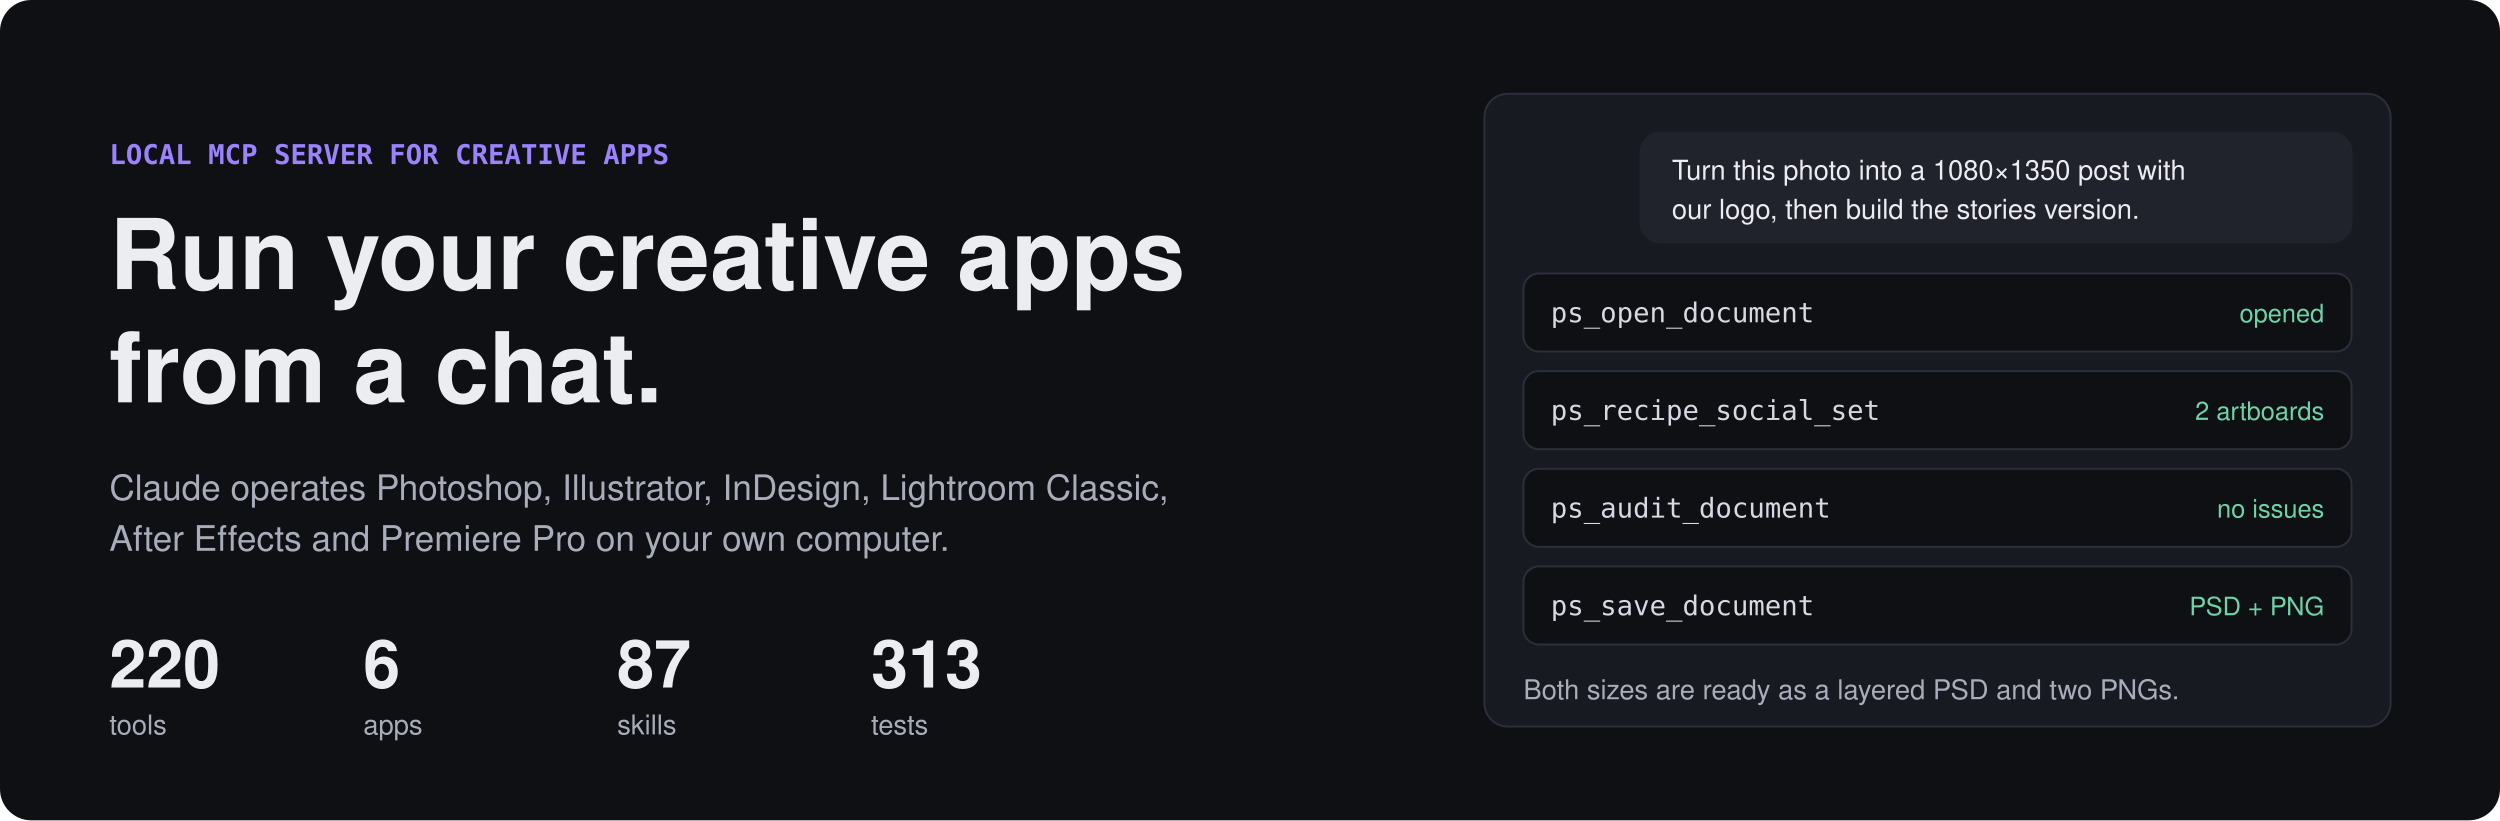
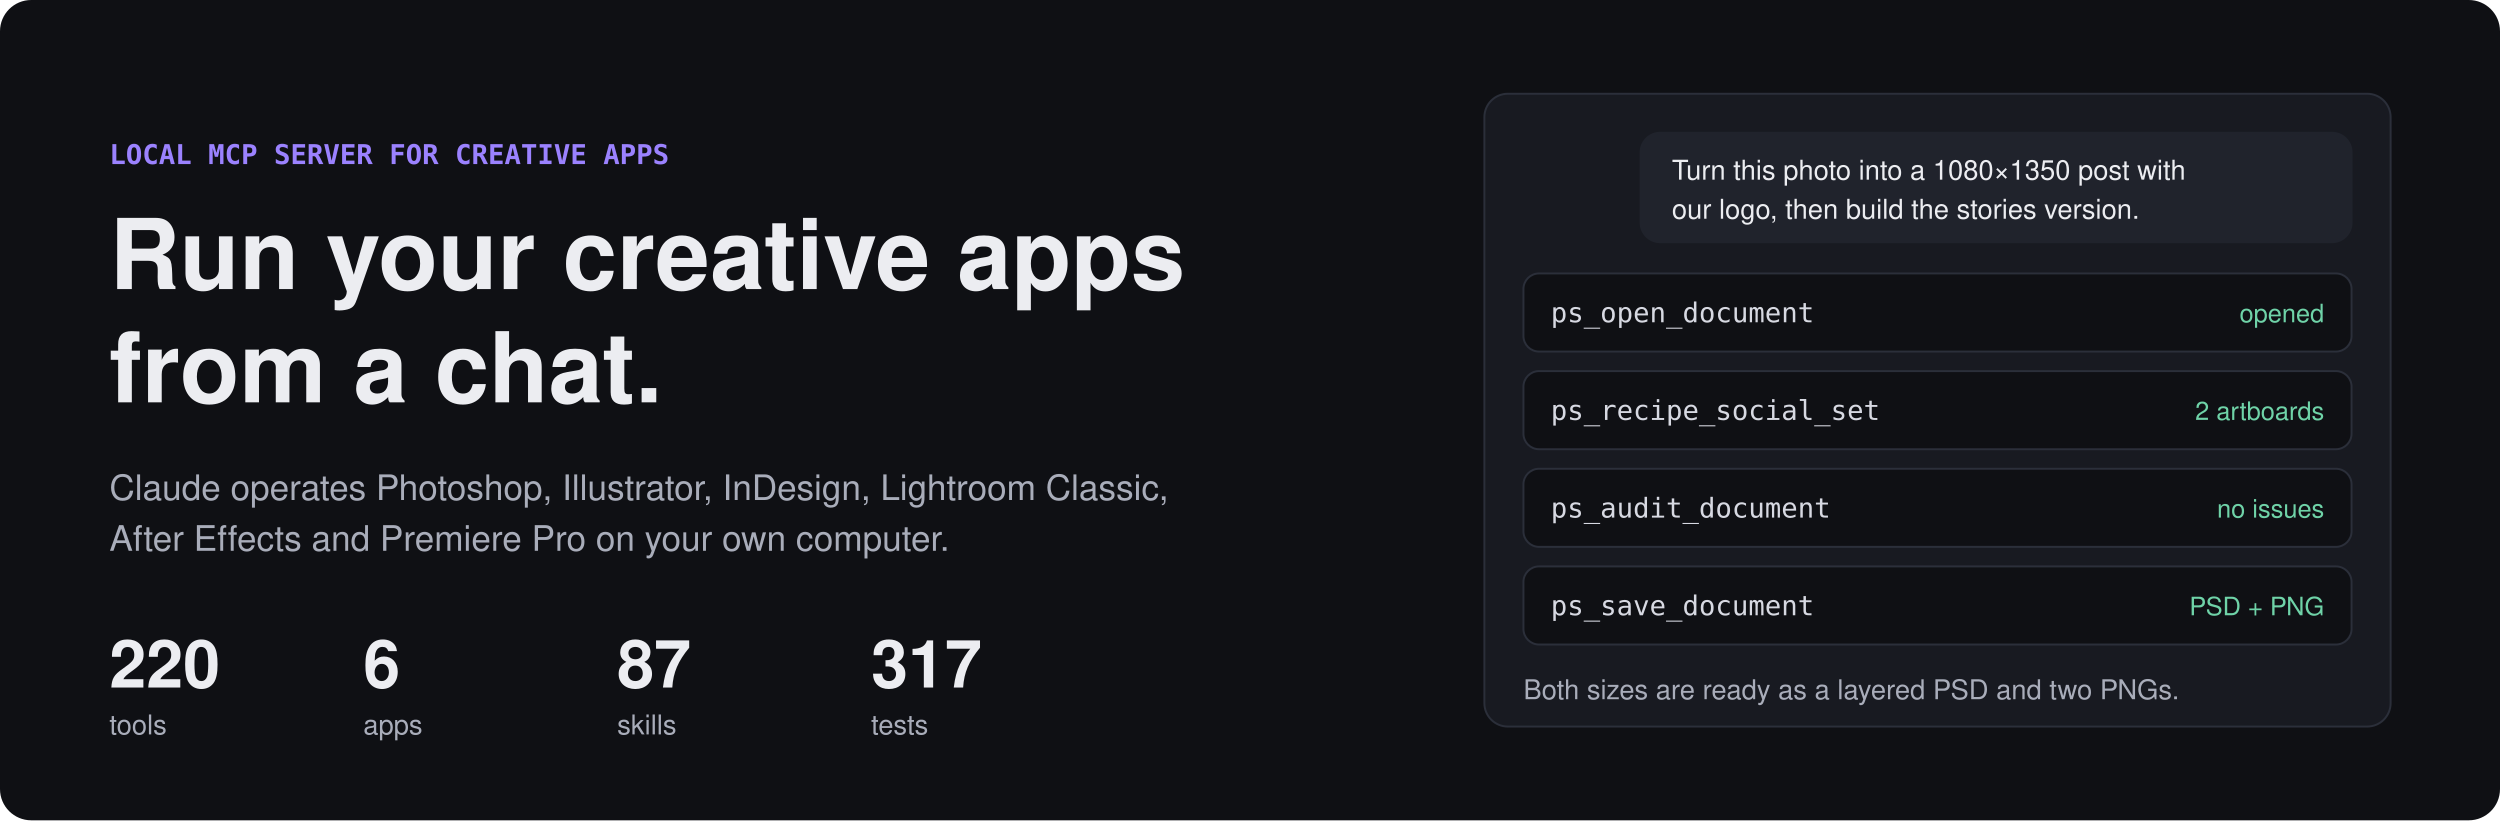
- <svg xmlns="http://www.w3.org/2000/svg" width="1280" height="420" viewBox="0 0 1280 420" role="img" aria-label="Run your creative apps from a chat: 220 tools, 6 apps, 87 skills, 313 tests">
+ <svg xmlns="http://www.w3.org/2000/svg" width="1280" height="420" viewBox="0 0 1280 420" role="img" aria-label="Run your creative apps from a chat: 220 tools, 6 apps, 87 skills, 317 tests">
  <rect width="1280" height="420" rx="16" fill="#0F1014" />
  <text x="56" y="84" font-family="Consolas, 'SF Mono', Menlo, monospace" font-size="14" font-weight="600" fill="#9B82FF" text-anchor="start">LOCAL MCP SERVER FOR CREATIVE APPS</text>
  <text x="56" y="148" font-family="'Segoe UI', 'Helvetica Neue', Helvetica, Arial, sans-serif" font-size="50" font-weight="600" fill="#ECEDF1" text-anchor="start">Run your creative apps</text>
  <text x="56" y="206" font-family="'Segoe UI', 'Helvetica Neue', Helvetica, Arial, sans-serif" font-size="50" font-weight="600" fill="#ECEDF1" text-anchor="start">from a chat.</text>
  <text x="56" y="256" font-family="'Segoe UI', 'Helvetica Neue', Helvetica, Arial, sans-serif" font-size="18" font-weight="400" fill="#A9ADBA" text-anchor="start">Claude operates Photoshop, Illustrator, InDesign, Lightroom Classic,</text>
  <text x="56" y="282" font-family="'Segoe UI', 'Helvetica Neue', Helvetica, Arial, sans-serif" font-size="18" font-weight="400" fill="#A9ADBA" text-anchor="start">After Effects and Premiere Pro on your own computer.</text>
  <text x="56" y="352" font-family="'Segoe UI', 'Helvetica Neue', Helvetica, Arial, sans-serif" font-size="34" font-weight="600" fill="#ECEDF1" text-anchor="start">220</text>
  <text x="56" y="376" font-family="'Segoe UI', 'Helvetica Neue', Helvetica, Arial, sans-serif" font-size="14" font-weight="400" fill="#A9ADBA" text-anchor="start">tools</text>
  <text x="186" y="352" font-family="'Segoe UI', 'Helvetica Neue', Helvetica, Arial, sans-serif" font-size="34" font-weight="600" fill="#ECEDF1" text-anchor="start">6</text>
  <text x="186" y="376" font-family="'Segoe UI', 'Helvetica Neue', Helvetica, Arial, sans-serif" font-size="14" font-weight="400" fill="#A9ADBA" text-anchor="start">apps</text>
  <text x="316" y="352" font-family="'Segoe UI', 'Helvetica Neue', Helvetica, Arial, sans-serif" font-size="34" font-weight="600" fill="#ECEDF1" text-anchor="start">87</text>
  <text x="316" y="376" font-family="'Segoe UI', 'Helvetica Neue', Helvetica, Arial, sans-serif" font-size="14" font-weight="400" fill="#A9ADBA" text-anchor="start">skills</text>
-   <text x="446" y="352" font-family="'Segoe UI', 'Helvetica Neue', Helvetica, Arial, sans-serif" font-size="34" font-weight="600" fill="#ECEDF1" text-anchor="start">313</text>
+   <text x="446" y="352" font-family="'Segoe UI', 'Helvetica Neue', Helvetica, Arial, sans-serif" font-size="34" font-weight="600" fill="#ECEDF1" text-anchor="start">317</text>
  <text x="446" y="376" font-family="'Segoe UI', 'Helvetica Neue', Helvetica, Arial, sans-serif" font-size="14" font-weight="400" fill="#A9ADBA" text-anchor="start">tests</text>
  <rect x="760" y="48" width="464" height="324" rx="12" fill="#181A21" stroke="#2B2F3A" />
  <rect x="840" y="68" width="364" height="56" rx="10" fill="#20232C" stroke="#20232C" />
  <text x="856" y="92" font-family="'Segoe UI', 'Helvetica Neue', Helvetica, Arial, sans-serif" font-size="14" font-weight="400" fill="#ECEDF1" text-anchor="start">Turn this photo into a 1080×1350 post with</text>
  <text x="856" y="112" font-family="'Segoe UI', 'Helvetica Neue', Helvetica, Arial, sans-serif" font-size="14" font-weight="400" fill="#ECEDF1" text-anchor="start">our logo, then build the stories version.</text>
  <rect x="780" y="140" width="424" height="40" rx="8" fill="#0F1014" stroke="#2B2F3A" />
  <text x="794" y="165" font-family="Consolas, 'SF Mono', Menlo, monospace" font-size="14" font-weight="400" fill="#D7D9E2" text-anchor="start">ps_open_document</text>
  <text x="1190" y="165" font-family="'Segoe UI', 'Helvetica Neue', Helvetica, Arial, sans-serif" font-size="13" font-weight="400" fill="#6FD3A8" text-anchor="end">opened</text>
  <rect x="780" y="190" width="424" height="40" rx="8" fill="#0F1014" stroke="#2B2F3A" />
  <text x="794" y="215" font-family="Consolas, 'SF Mono', Menlo, monospace" font-size="14" font-weight="400" fill="#D7D9E2" text-anchor="start">ps_recipe_social_set</text>
  <text x="1190" y="215" font-family="'Segoe UI', 'Helvetica Neue', Helvetica, Arial, sans-serif" font-size="13" font-weight="400" fill="#6FD3A8" text-anchor="end">2 artboards</text>
  <rect x="780" y="240" width="424" height="40" rx="8" fill="#0F1014" stroke="#2B2F3A" />
  <text x="794" y="265" font-family="Consolas, 'SF Mono', Menlo, monospace" font-size="14" font-weight="400" fill="#D7D9E2" text-anchor="start">ps_audit_document</text>
  <text x="1190" y="265" font-family="'Segoe UI', 'Helvetica Neue', Helvetica, Arial, sans-serif" font-size="13" font-weight="400" fill="#6FD3A8" text-anchor="end">no issues</text>
  <rect x="780" y="290" width="424" height="40" rx="8" fill="#0F1014" stroke="#2B2F3A" />
  <text x="794" y="315" font-family="Consolas, 'SF Mono', Menlo, monospace" font-size="14" font-weight="400" fill="#D7D9E2" text-anchor="start">ps_save_document</text>
  <text x="1190" y="315" font-family="'Segoe UI', 'Helvetica Neue', Helvetica, Arial, sans-serif" font-size="13" font-weight="400" fill="#6FD3A8" text-anchor="end">PSD + PNG</text>
  <text x="780" y="358" font-family="'Segoe UI', 'Helvetica Neue', Helvetica, Arial, sans-serif" font-size="14" font-weight="400" fill="#A9ADBA" text-anchor="start">Both sizes are ready as a layered PSD and two PNGs.</text>
</svg>
